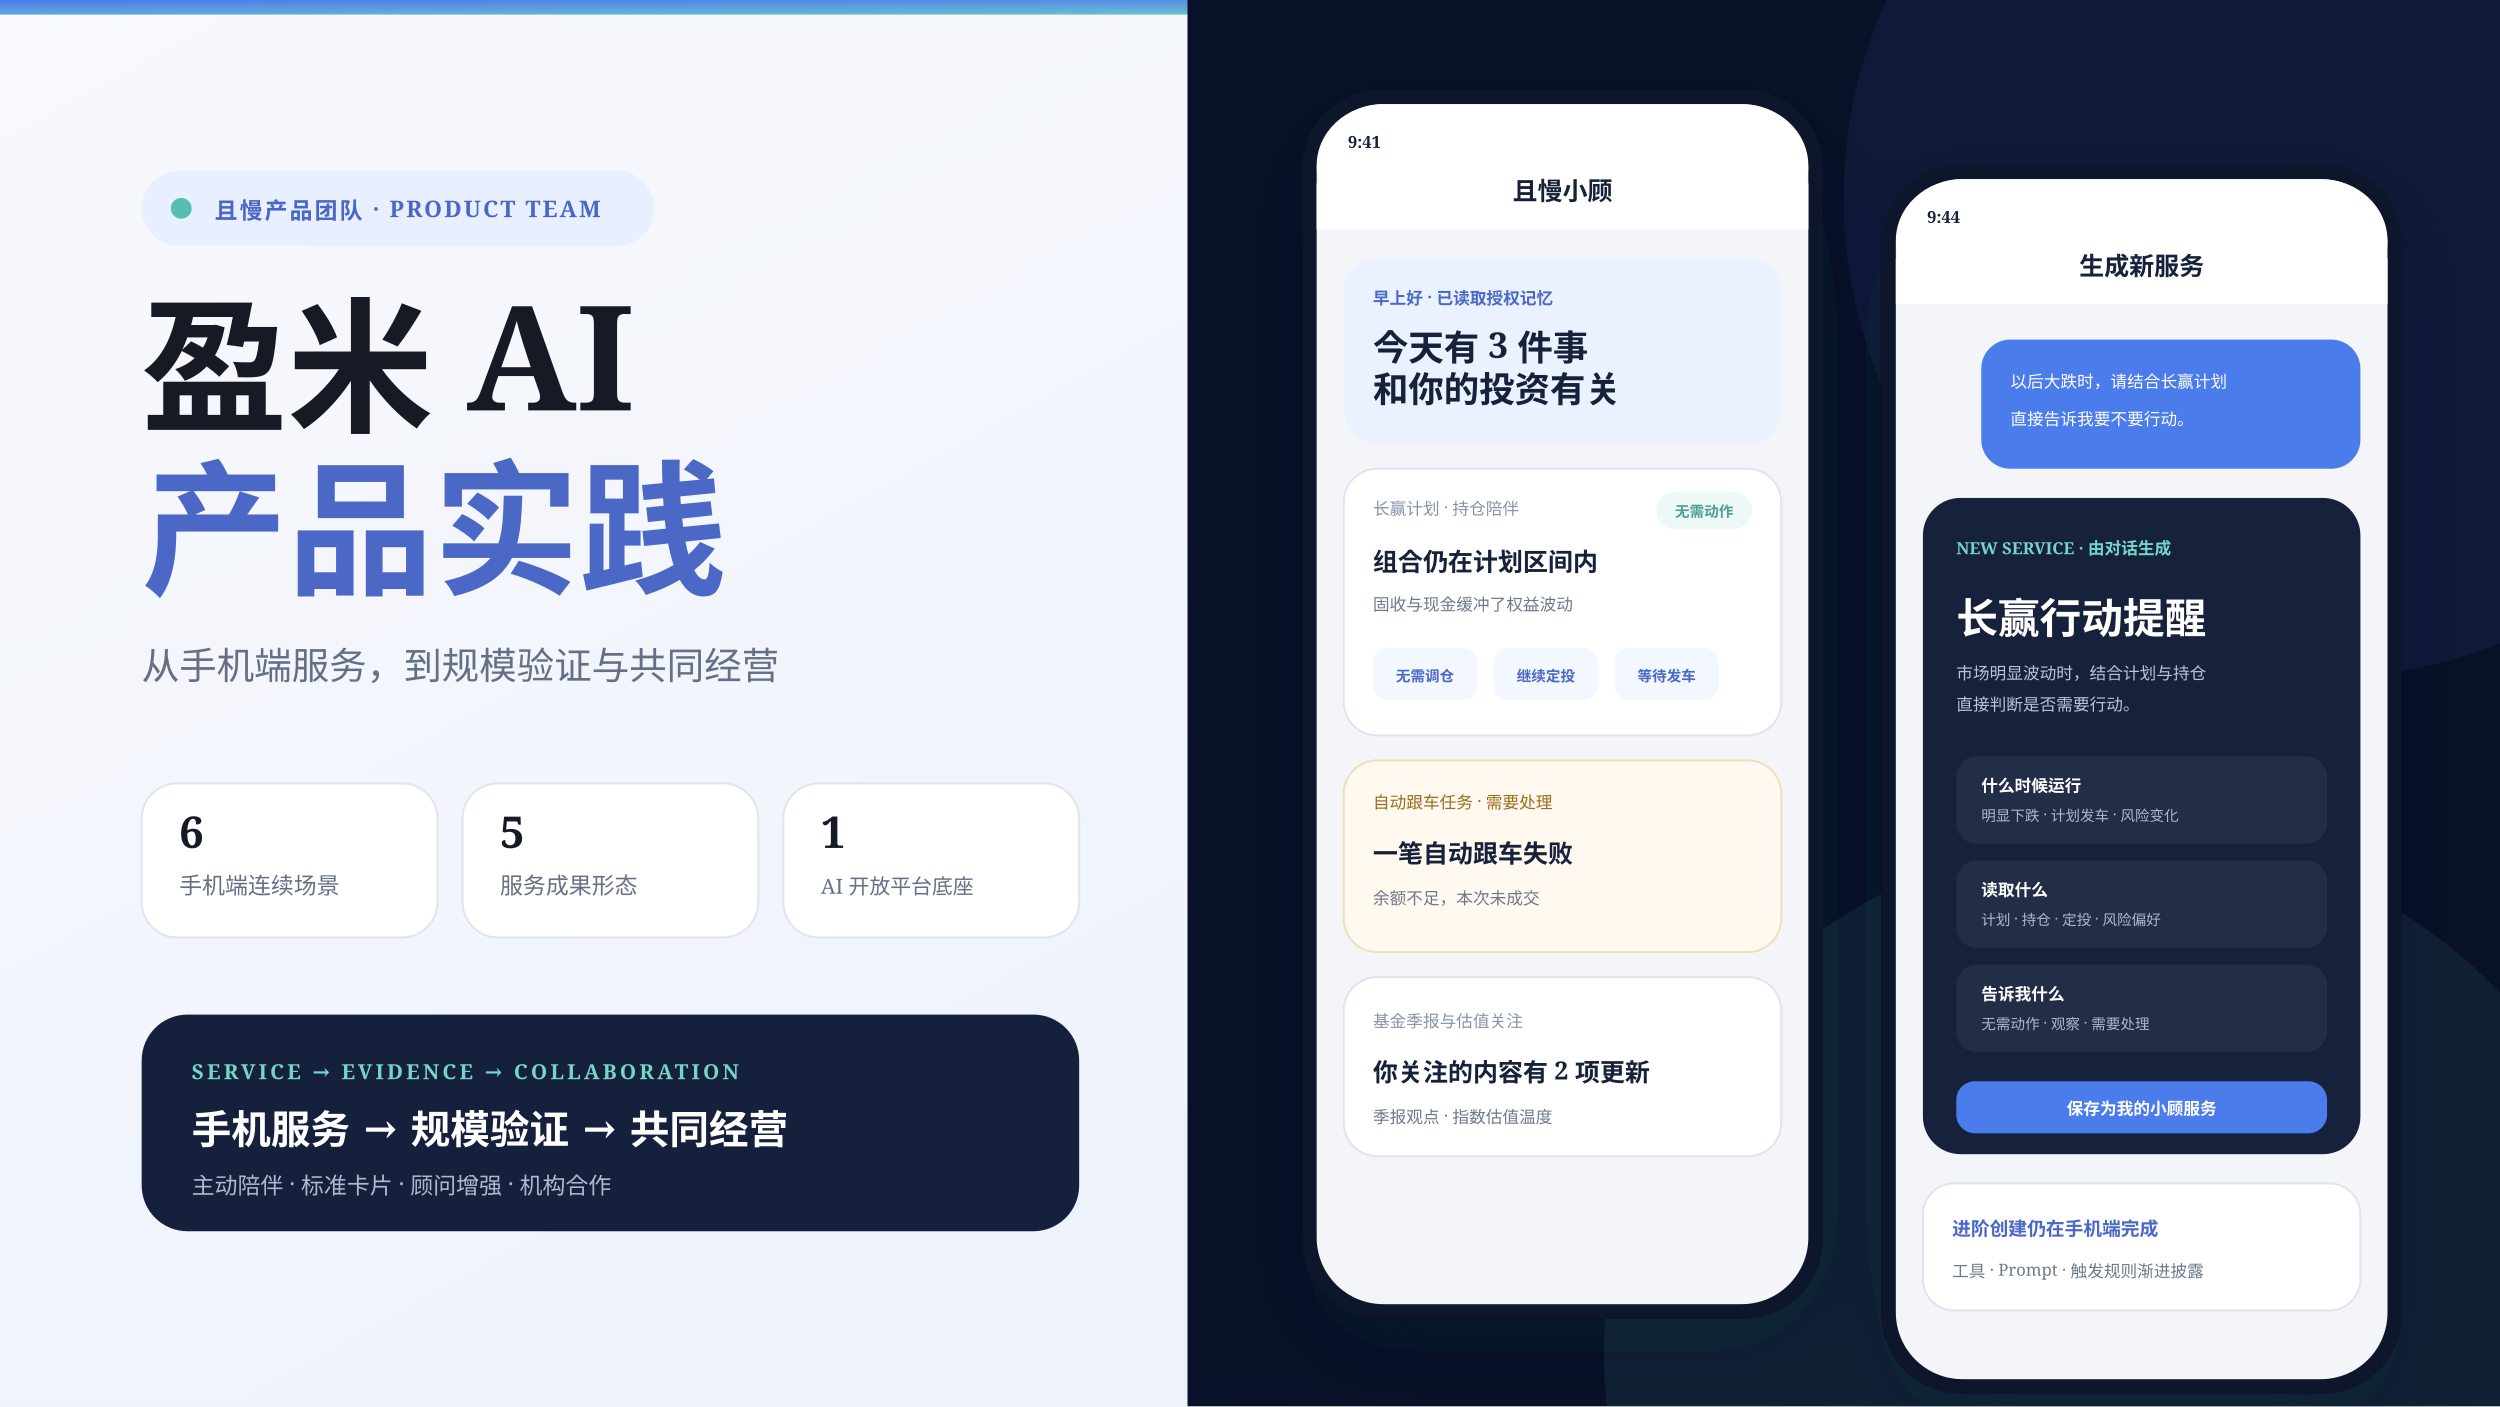
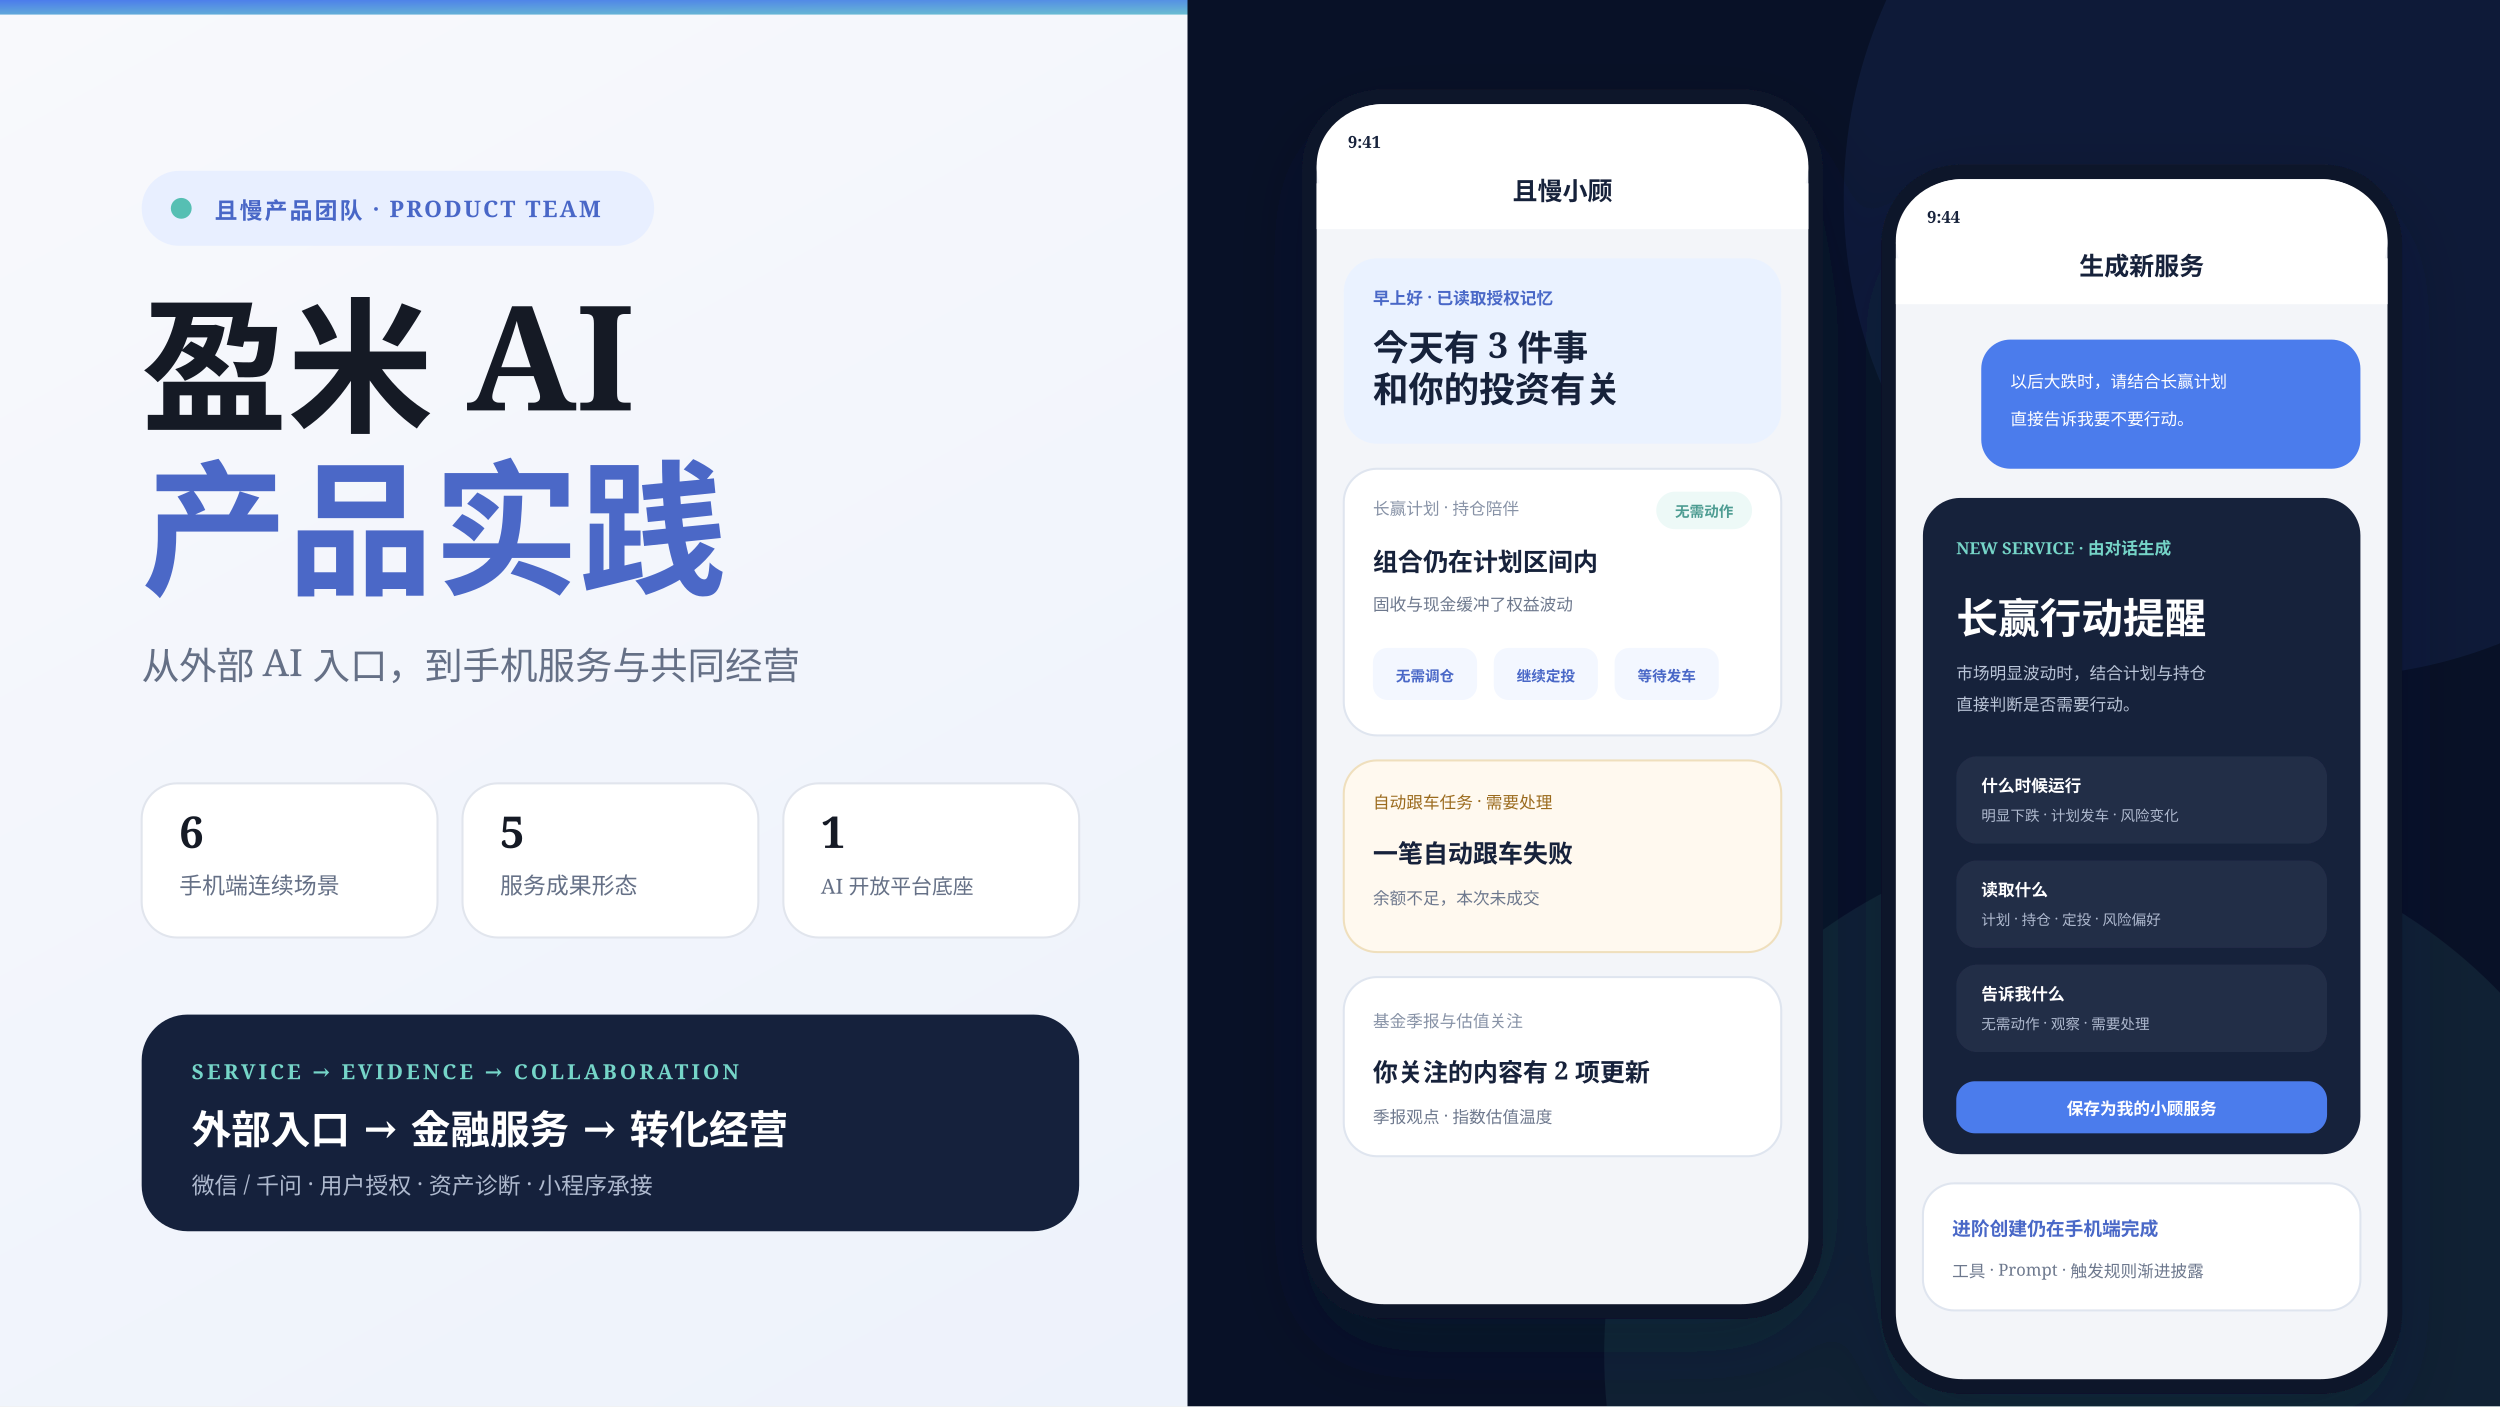
<svg xmlns="http://www.w3.org/2000/svg" viewBox="0 0 1200 675" role="img" aria-labelledby="title desc">
  <defs>
    <linearGradient id="bg" x1="0" y1="0" x2="1" y2="1">
      <stop stop-color="#f8f9fc" />
      <stop offset="1" stop-color="#e9effb" />
    </linearGradient>
    <linearGradient id="accent" x1="0" y1="0" x2="1" y2="1">
      <stop stop-color="#4b7bec" />
      <stop offset="1" stop-color="#75d5c8" />
    </linearGradient>
    <filter id="shadow">
      <feDropShadow dx="0" dy="16" stdDeviation="20" flood-color="#18213a" flood-opacity=".2" />
    </filter>
  </defs>
  <rect width="1200" height="675" fill="url(#bg)" />
  <rect width="1200" height="7" fill="url(#accent)" />
  <rect x="570" width="630" height="675" fill="#081127" />
  <circle cx="1115" cy="95" r="230" fill="#4b7bec" opacity=".09" />
  <circle cx="1020" cy="650" r="250" fill="#75d5c8" opacity=".08" />
  <g transform="translate(68 82)">
    <rect width="246" height="36" rx="18" fill="#e8efff" />
    <circle cx="19" cy="18" r="5" fill="#56bfb3" />
    <text x="35" y="23" fill="#4967c7" font-family="Georgia, Songti SC, serif" font-size="11" font-weight="700" letter-spacing="1">且慢产品团队 · PRODUCT TEAM</text>
    <text x="0" y="120" fill="#151a25" font-family="Georgia, Songti SC, serif" font-size="70" font-weight="600">盈米 AI</text>
    <text x="0" y="198" fill="#4b68c7" font-family="Georgia, Songti SC, serif" font-size="70" font-weight="600">产品实践</text>
-     <text x="0" y="244" fill="#657086" font-family="Georgia, Songti SC, serif" font-size="18">从手机端服务，到规模验证与共同经营</text>
+     <text x="0" y="244" fill="#657086" font-family="Georgia, Songti SC, serif" font-size="18">从外部 AI 入口，到手机服务与共同经营</text>
    <g transform="translate(0 294)" font-family="Georgia, Songti SC, serif">
      <g>
        <rect width="142" height="74" rx="17" fill="#fff" stroke="#e1e5ed" />
        <text x="18" y="31" fill="#151a25" font-size="21" font-weight="700">6</text>
        <text x="18" y="53" fill="#657086" font-size="11">手机端连续场景</text>
      </g>
      <g transform="translate(154 0)">
        <rect width="142" height="74" rx="17" fill="#fff" stroke="#e1e5ed" />
        <text x="18" y="31" fill="#151a25" font-size="21" font-weight="700">5</text>
        <text x="18" y="53" fill="#657086" font-size="11">服务成果形态</text>
      </g>
      <g transform="translate(308 0)">
        <rect width="142" height="74" rx="17" fill="#fff" stroke="#e1e5ed" />
        <text x="18" y="31" fill="#151a25" font-size="21" font-weight="700">1</text>
        <text x="18" y="53" fill="#657086" font-size="10">AI 开放平台底座</text>
      </g>
    </g>
    <g transform="translate(0 405)">
      <rect width="450" height="104" rx="22" fill="#15213c" />
      <text x="24" y="31" fill="#75d5c8" font-family="Georgia, Songti SC, serif" font-size="10" font-weight="700" letter-spacing="1.5">SERVICE → EVIDENCE → COLLABORATION</text>
-       <text x="24" y="62" fill="#fff" font-family="Georgia, Songti SC, serif" font-size="19" font-weight="700">手机服务 → 规模验证 → 共同经营</text>
-       <text x="24" y="86" fill="#aeb9ce" font-family="Georgia, Songti SC, serif" font-size="11">主动陪伴 · 标准卡片 · 顾问增强 · 机构合作</text>
+       <text x="24" y="62" fill="#fff" font-family="Georgia, Songti SC, serif" font-size="19" font-weight="700">外部入口 → 金融服务 → 转化经营</text>
+       <text x="24" y="86" fill="#aeb9ce" font-family="Georgia, Songti SC, serif" font-size="11">微信 / 千问 · 用户授权 · 资产诊断 · 小程序承接</text>
    </g>
  </g>
  <g transform="translate(625 43)" filter="url(#shadow)" font-family="Georgia, Songti SC, serif">
    <g>
      <rect width="250" height="590" rx="38" fill="#11182a" />
      <rect x="7" y="7" width="236" height="576" rx="32" fill="#f3f5f9" />
      <rect x="7" y="7" width="236" height="59" rx="32" fill="#fff" />
      <rect x="7" y="45" width="236" height="22" fill="#fff" />
      <text x="22" y="28" fill="#17213a" font-size="8" font-weight="700">9:41</text>
      <text x="125" y="53" fill="#17213a" text-anchor="middle" font-size="12" font-weight="700">且慢小顾</text>
      <rect x="20" y="81" width="210" height="89" rx="16" fill="#eaf2ff" />
      <text x="34" y="103" fill="#4967c7" font-size="8" font-weight="700">早上好 · 已读取授权记忆</text>
      <text x="34" y="130" fill="#17213a" font-size="17" font-weight="700">今天有 3 件事</text>
      <text x="34" y="150" fill="#17213a" font-size="17" font-weight="700">和你的投资有关</text>
      <rect x="20" y="182" width="210" height="128" rx="16" fill="#fff" stroke="#dfe5ef" />
      <text x="34" y="204" fill="#8792a6" font-size="8">长赢计划 · 持仓陪伴</text>
      <rect x="170" y="193" width="46" height="18" rx="9" fill="#edf9f7" />
      <text x="193" y="205" fill="#4d9c92" text-anchor="middle" font-size="7" font-weight="700">无需动作</text>
      <text x="34" y="231" fill="#17213a" font-size="12" font-weight="700">组合仍在计划区间内</text>
      <text x="34" y="250" fill="#6d788d" font-size="8">固收与现金缓冲了权益波动</text>
      <g transform="translate(34 268)">
        <rect width="50" height="25" rx="7" fill="#f3f7ff" />
        <rect x="58" width="50" height="25" rx="7" fill="#f3f7ff" />
        <rect x="116" width="50" height="25" rx="7" fill="#f3f7ff" />
        <text x="25" y="16" fill="#4967c7" text-anchor="middle" font-size="7" font-weight="700">无需调仓</text>
        <text x="83" y="16" fill="#4967c7" text-anchor="middle" font-size="7" font-weight="700">继续定投</text>
        <text x="141" y="16" fill="#4967c7" text-anchor="middle" font-size="7" font-weight="700">等待发车</text>
      </g>
      <rect x="20" y="322" width="210" height="92" rx="16" fill="#fff9ef" stroke="#efdfbd" />
      <text x="34" y="345" fill="#9b6b1e" font-size="8">自动跟车任务 · 需要处理</text>
      <text x="34" y="371" fill="#17213a" font-size="12" font-weight="700">一笔自动跟车失败</text>
      <text x="34" y="391" fill="#6d788d" font-size="8">余额不足，本次未成交</text>
      <rect x="20" y="426" width="210" height="86" rx="16" fill="#fff" stroke="#dfe5ef" />
      <text x="34" y="450" fill="#8792a6" font-size="8">基金季报与估值关注</text>
      <text x="34" y="476" fill="#17213a" font-size="12" font-weight="700">你关注的内容有 2 项更新</text>
      <text x="34" y="496" fill="#6d788d" font-size="8">季报观点 · 指数估值温度</text>
    </g>
    <g transform="translate(278 36)">
      <rect width="250" height="590" rx="38" fill="#11182a" />
      <rect x="7" y="7" width="236" height="576" rx="32" fill="#f3f5f9" />
      <rect x="7" y="7" width="236" height="59" rx="32" fill="#fff" />
      <rect x="7" y="45" width="236" height="22" fill="#fff" />
      <text x="22" y="28" fill="#17213a" font-size="8" font-weight="700">9:44</text>
      <text x="125" y="53" fill="#17213a" text-anchor="middle" font-size="12" font-weight="700">生成新服务</text>
      <rect x="48" y="84" width="182" height="62" rx="14" fill="#4b7bec" />
      <text x="62" y="107" fill="#fff" font-size="8">以后大跌时，请结合长赢计划</text>
      <text x="62" y="125" fill="#fff" font-size="8">直接告诉我要不要行动。</text>
      <rect x="20" y="160" width="210" height="315" rx="18" fill="#17213a" />
      <text x="36" y="187" fill="#75d5c8" font-size="8" font-weight="700">NEW SERVICE · 由对话生成</text>
      <text x="36" y="225" fill="#fff" font-size="20" font-weight="700">长赢行动提醒</text>
      <text x="36" y="247" fill="#b9c5d8" font-size="8">市场明显波动时，结合计划与持仓</text>
      <text x="36" y="262" fill="#b9c5d8" font-size="8">直接判断是否需要行动。</text>
      <g transform="translate(36 284)">
        <rect width="178" height="42" rx="10" fill="#222d47" />
        <rect y="50" width="178" height="42" rx="10" fill="#222d47" />
        <rect y="100" width="178" height="42" rx="10" fill="#222d47" />
        <text x="12" y="17" fill="#fff" font-size="8" font-weight="700">什么时候运行</text>
        <text x="12" y="31" fill="#aeb9ce" font-size="7">明显下跌 · 计划发车 · 风险变化</text>
        <text x="12" y="67" fill="#fff" font-size="8" font-weight="700">读取什么</text>
        <text x="12" y="81" fill="#aeb9ce" font-size="7">计划 · 持仓 · 定投 · 风险偏好</text>
        <text x="12" y="117" fill="#fff" font-size="8" font-weight="700">告诉我什么</text>
        <text x="12" y="131" fill="#aeb9ce" font-size="7">无需动作 · 观察 · 需要处理</text>
      </g>
      <rect x="36" y="440" width="178" height="25" rx="9" fill="#4b7bec" />
      <text x="125" y="456" fill="#fff" text-anchor="middle" font-size="8" font-weight="700">保存为我的小顾服务</text>
      <rect x="20" y="489" width="210" height="61" rx="15" fill="#fff" stroke="#dfe5ef" />
      <text x="34" y="514" fill="#4967c7" font-size="9" font-weight="700">进阶创建仍在手机端完成</text>
      <text x="34" y="534" fill="#6d788d" font-size="8">工具 · Prompt · 触发规则渐进披露</text>
    </g>
  </g>
</svg>
